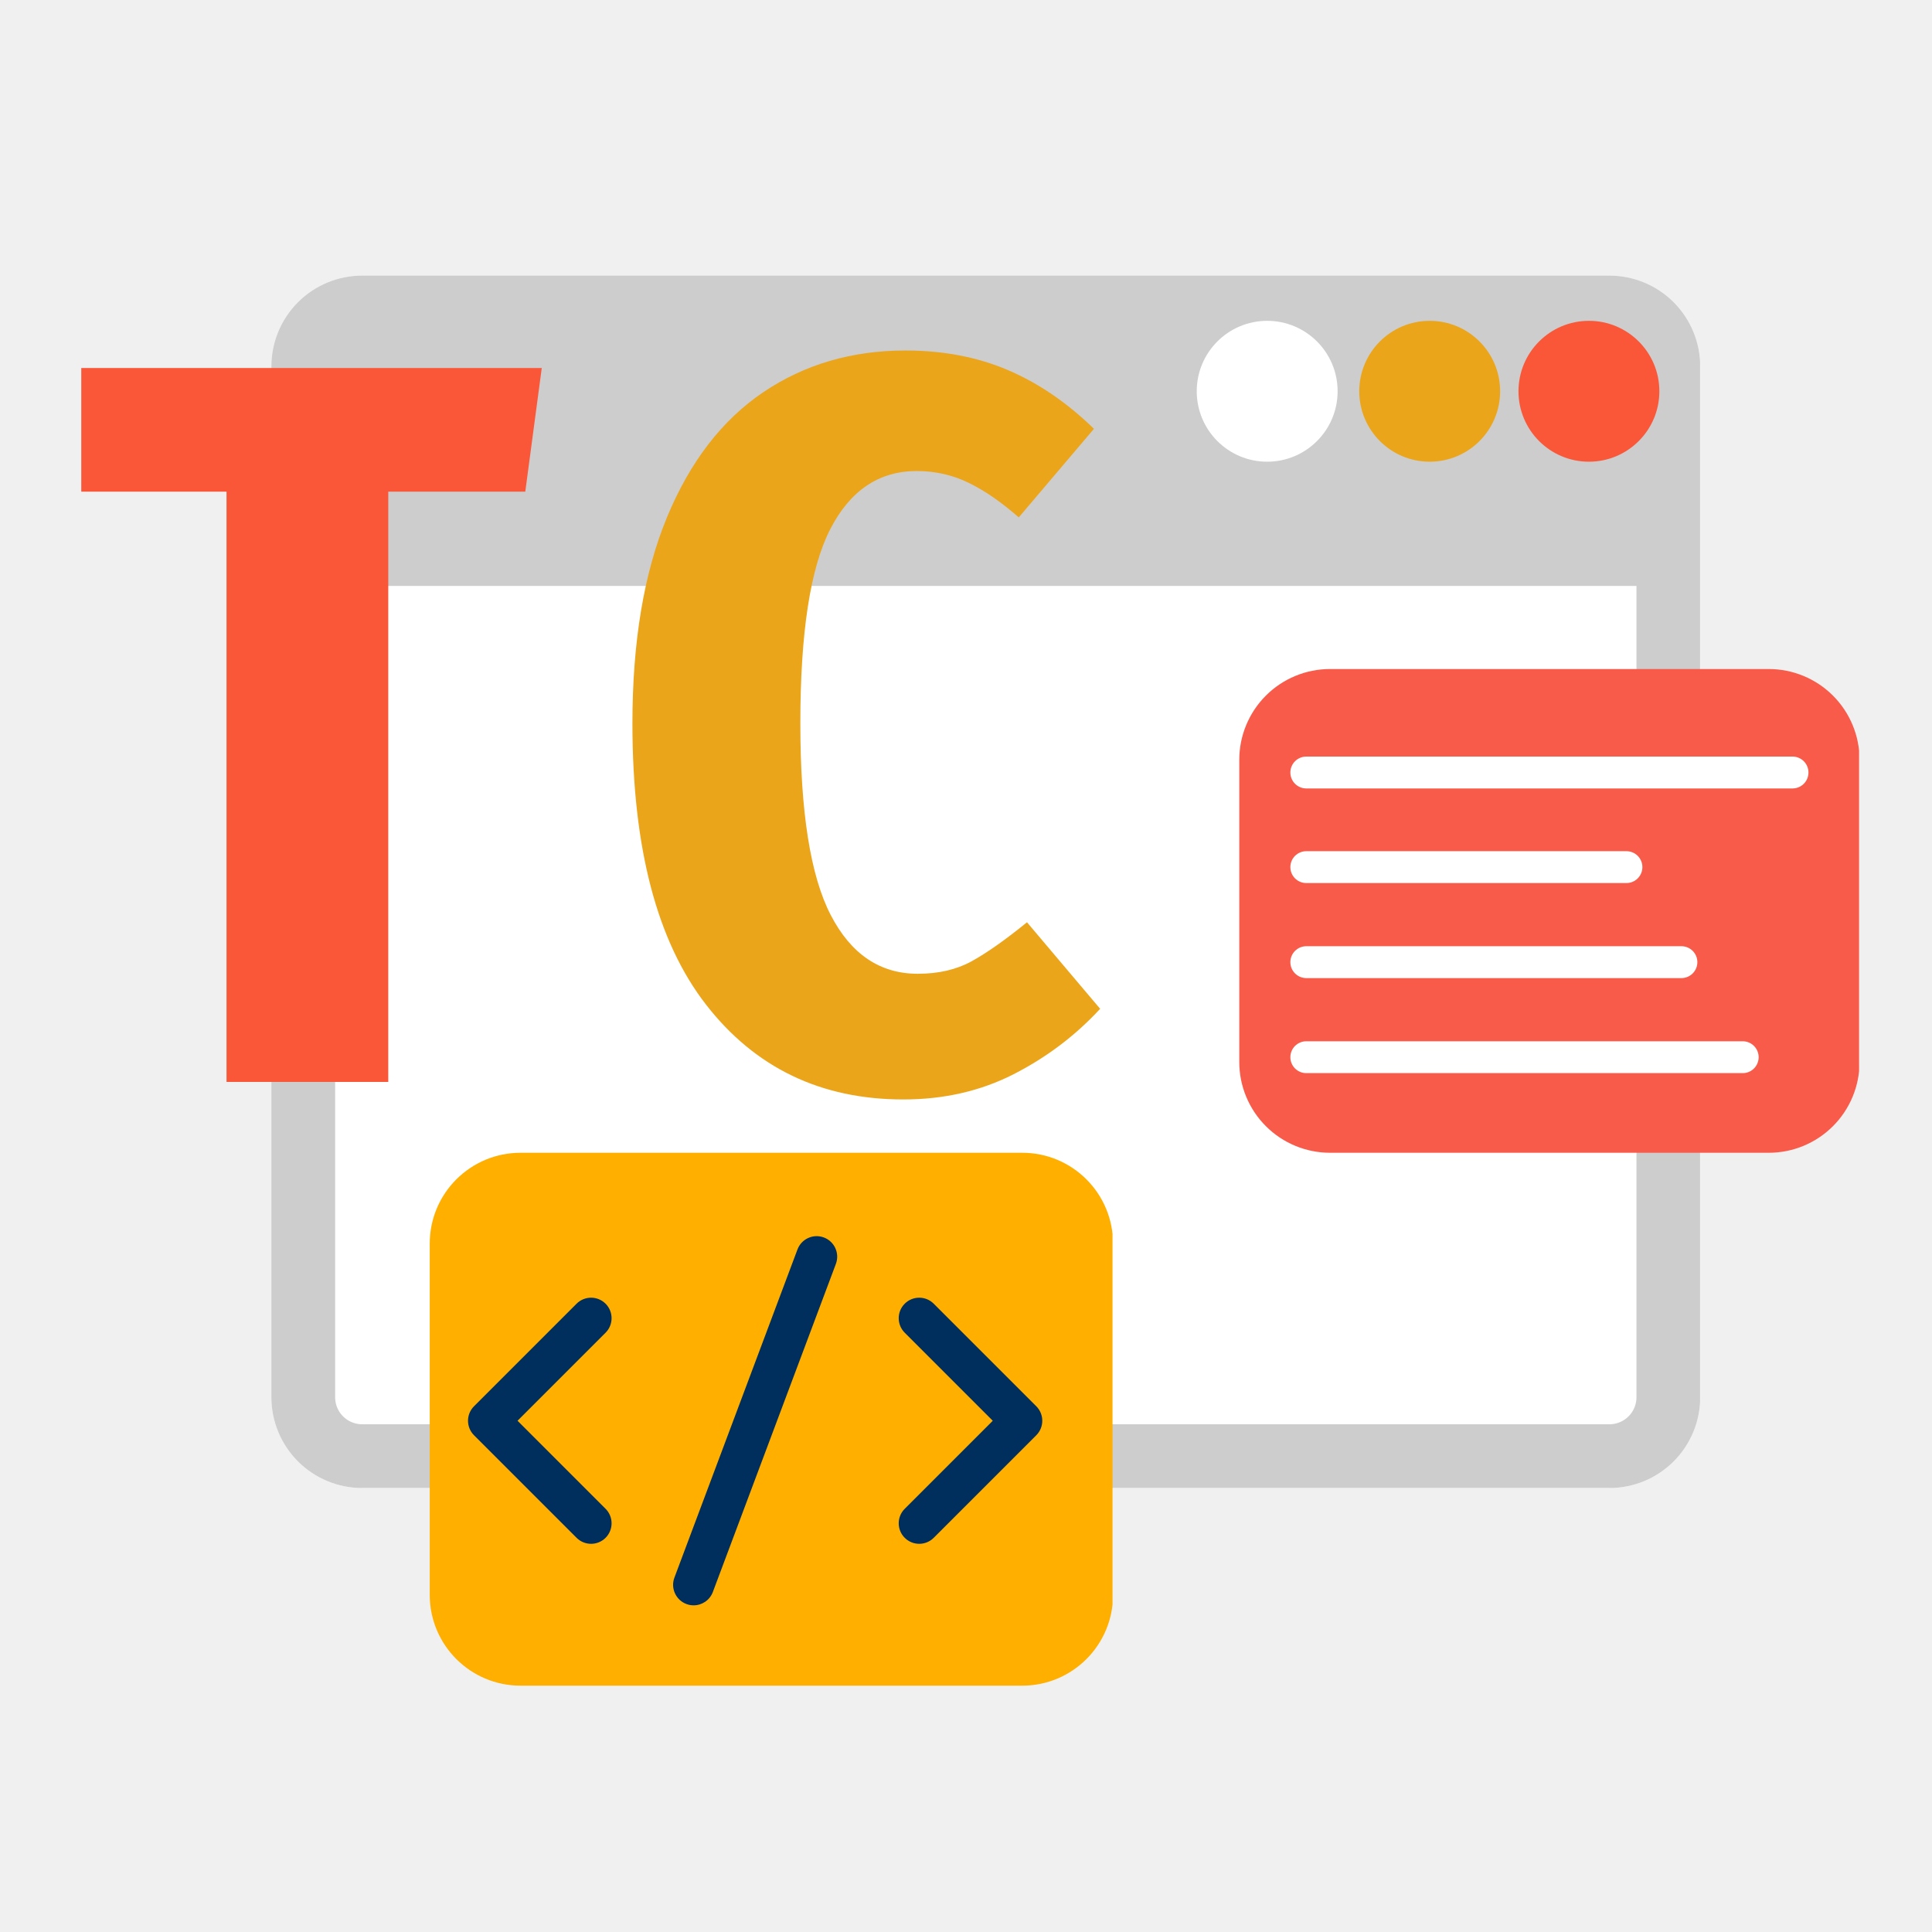
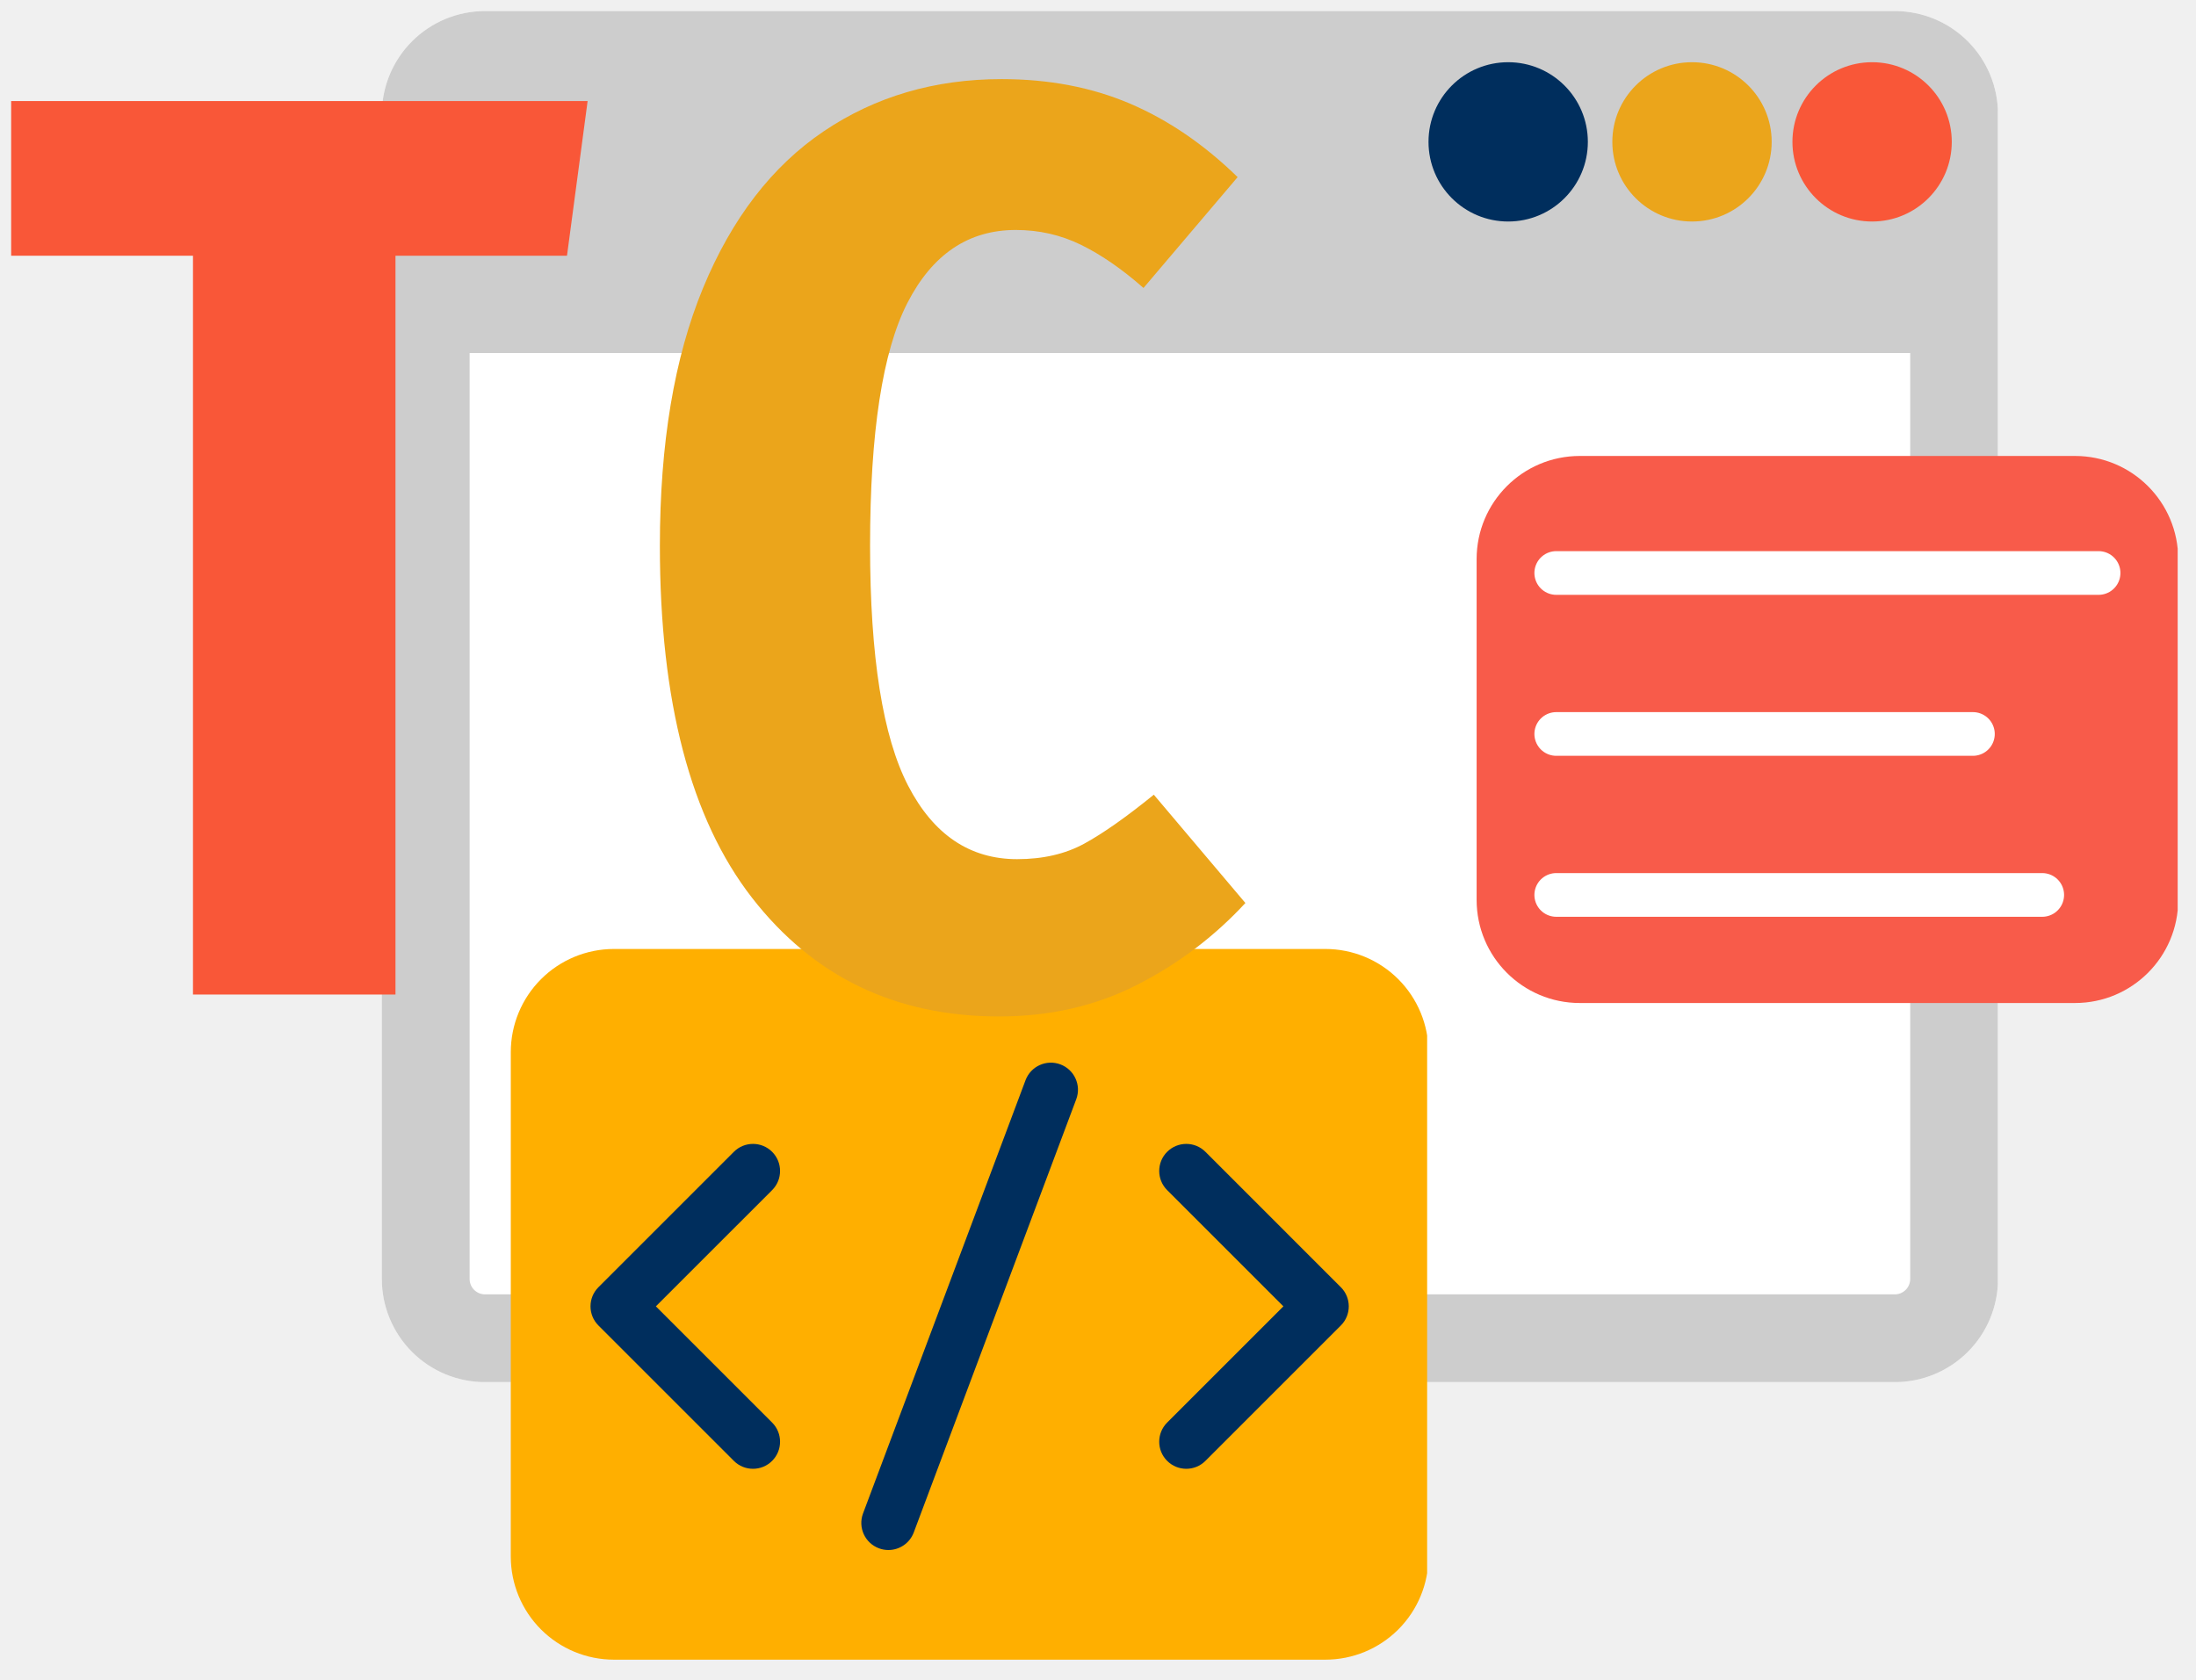
- <svg xmlns="http://www.w3.org/2000/svg" width="2000" zoomAndPan="magnify" viewBox="0 0 1500 1500" height="2000" preserveAspectRatio="xMidYMid meet" version="1.0">
+ <svg xmlns="http://www.w3.org/2000/svg" width="2000" zoomAndPan="magnify" viewBox="0 0 1500 1147.5" height="1530" preserveAspectRatio="xMidYMid meet" version="1.0">
  <defs>
    <g />
-     <clipPath id="25003efd4c">
-       <path d="M 210.695 213.98 L 1321 213.98 L 1321 1155.312 L 210.695 1155.312 Z M 210.695 213.98 " clip-rule="nonzero" />
-     </clipPath>
-     <clipPath id="1cb3b2ad4e">
-       <path d="M 281.195 213.98 L 1249.562 213.98 C 1268.262 213.98 1286.191 221.406 1299.414 234.629 C 1312.637 247.852 1320.062 265.781 1320.062 284.48 L 1320.062 1084.812 C 1320.062 1103.508 1312.637 1121.441 1299.414 1134.66 C 1286.191 1147.883 1268.262 1155.312 1249.562 1155.312 L 281.195 1155.312 C 262.5 1155.312 244.566 1147.883 231.344 1134.66 C 218.125 1121.441 210.695 1103.508 210.695 1084.812 L 210.695 284.48 C 210.695 265.781 218.125 247.852 231.344 234.629 C 244.566 221.406 262.5 213.98 281.195 213.98 Z M 281.195 213.98 " clip-rule="nonzero" />
-     </clipPath>
-     <clipPath id="73d06b67a6">
-       <path d="M 0.695 0.98 L 1110.238 0.98 L 1110.238 942.312 L 0.695 942.312 Z M 0.695 0.98 " clip-rule="nonzero" />
-     </clipPath>
-     <clipPath id="dddce76036">
-       <path d="M 71.195 0.98 L 1039.562 0.98 C 1058.262 0.98 1076.191 8.406 1089.414 21.629 C 1102.637 34.852 1110.062 52.781 1110.062 71.48 L 1110.062 871.812 C 1110.062 890.508 1102.637 908.441 1089.414 921.66 C 1076.191 934.883 1058.262 942.312 1039.562 942.312 L 71.195 942.312 C 52.5 942.312 34.566 934.883 21.344 921.66 C 8.125 908.441 0.695 890.508 0.695 871.812 L 0.695 71.48 C 0.695 52.781 8.125 34.852 21.344 21.629 C 34.566 8.406 52.5 0.98 71.195 0.98 Z M 71.195 0.98 " clip-rule="nonzero" />
-     </clipPath>
-     <clipPath id="2a2daeec52">
-       <rect x="0" width="1111" y="0" height="943" />
-     </clipPath>
-     <clipPath id="e218003b3f">
-       <path d="M 210.695 213.98 L 1319.945 213.98 L 1319.945 1155.23 L 210.695 1155.23 Z M 210.695 213.98 " clip-rule="nonzero" />
-     </clipPath>
-     <clipPath id="64563d3976">
-       <path d="M 281.195 213.98 L 1249.551 213.98 C 1268.25 213.98 1286.18 221.406 1299.402 234.629 C 1312.625 247.852 1320.051 265.781 1320.051 284.48 L 1320.051 1084.801 C 1320.051 1103.5 1312.625 1121.43 1299.402 1134.652 C 1286.18 1147.871 1268.25 1155.301 1249.551 1155.301 L 281.195 1155.301 C 262.5 1155.301 244.566 1147.871 231.344 1134.652 C 218.125 1121.43 210.695 1103.5 210.695 1084.801 L 210.695 284.48 C 210.695 265.781 218.125 247.852 231.344 234.629 C 244.566 221.406 262.5 213.98 281.195 213.98 Z M 281.195 213.98 " clip-rule="nonzero" />
-     </clipPath>
-     <clipPath id="e0ad351afd">
-       <path d="M 233.449 261.109 L 1294.633 261.109 L 1294.633 454.926 L 233.449 454.926 Z M 233.449 261.109 " clip-rule="nonzero" />
-     </clipPath>
-     <clipPath id="c4a97d30bd">
-       <path d="M 0.449 0.109 L 1061.633 0.109 L 1061.633 193.926 L 0.449 193.926 Z M 0.449 0.109 " clip-rule="nonzero" />
-     </clipPath>
-     <clipPath id="85b64974fb">
-       <rect x="0" width="1062" y="0" height="194" />
-     </clipPath>
-     <clipPath id="bb6fefc7e0">
-       <path d="M 1178.949 249.09 L 1288.324 249.09 L 1288.324 358.465 L 1178.949 358.465 Z M 1178.949 249.09 " clip-rule="nonzero" />
-     </clipPath>
-     <clipPath id="467640cf55">
-       <path d="M 1233.637 249.09 C 1203.434 249.09 1178.949 273.574 1178.949 303.777 C 1178.949 333.98 1203.434 358.465 1233.637 358.465 C 1263.84 358.465 1288.324 333.98 1288.324 303.777 C 1288.324 273.574 1263.84 249.09 1233.637 249.09 Z M 1233.637 249.09 " clip-rule="nonzero" />
-     </clipPath>
-     <clipPath id="671172f3ed">
-       <path d="M 0.949 0.09 L 110.324 0.09 L 110.324 109.465 L 0.949 109.465 Z M 0.949 0.09 " clip-rule="nonzero" />
-     </clipPath>
-     <clipPath id="a9ab6afff7">
-       <path d="M 55.637 0.09 C 25.434 0.09 0.949 24.574 0.949 54.777 C 0.949 84.98 25.434 109.465 55.637 109.465 C 85.84 109.465 110.324 84.98 110.324 54.777 C 110.324 24.574 85.84 0.09 55.637 0.09 Z M 55.637 0.09 " clip-rule="nonzero" />
-     </clipPath>
-     <clipPath id="32e2c8b174">
-       <rect x="0" width="111" y="0" height="110" />
-     </clipPath>
-     <clipPath id="0fb9ee1e5c">
-       <path d="M 1055.328 249.09 L 1164.699 249.09 L 1164.699 358.465 L 1055.328 358.465 Z M 1055.328 249.09 " clip-rule="nonzero" />
-     </clipPath>
-     <clipPath id="f2368524a4">
-       <path d="M 1110.016 249.09 C 1079.812 249.09 1055.328 273.574 1055.328 303.777 C 1055.328 333.98 1079.812 358.465 1110.016 358.465 C 1140.215 358.465 1164.699 333.98 1164.699 303.777 C 1164.699 273.574 1140.215 249.09 1110.016 249.09 Z M 1110.016 249.09 " clip-rule="nonzero" />
-     </clipPath>
-     <clipPath id="09f19ae2ab">
-       <path d="M 0.328 0.09 L 109.699 0.09 L 109.699 109.465 L 0.328 109.465 Z M 0.328 0.09 " clip-rule="nonzero" />
-     </clipPath>
-     <clipPath id="d433f2b38f">
-       <path d="M 55.016 0.09 C 24.812 0.09 0.328 24.574 0.328 54.777 C 0.328 84.98 24.812 109.465 55.016 109.465 C 85.215 109.465 109.699 84.98 109.699 54.777 C 109.699 24.574 85.215 0.09 55.016 0.09 Z M 55.016 0.09 " clip-rule="nonzero" />
-     </clipPath>
-     <clipPath id="9bf86f11de">
+     <clipPath id="09f218d14f">
+       <path d="M 14 0 L 1499.672 0 L 1499.672 1147 L 14 1147 Z M 14 0 " clip-rule="nonzero" />
+     </clipPath>
+     <clipPath id="d4d4c558a2">
+       <path d="M 246.809 7.562 L 1351 7.562 L 1351 944.305 L 246.809 944.305 Z M 246.809 7.562 " clip-rule="nonzero" />
+     </clipPath>
+     <clipPath id="3e15a7a861">
+       <path d="M 317.281 7.562 L 1280.297 7.562 C 1298.984 7.562 1316.91 14.988 1330.125 28.203 C 1343.34 41.418 1350.766 59.344 1350.766 78.035 L 1350.766 873.832 C 1350.766 892.523 1343.34 910.449 1330.125 923.664 C 1316.91 936.879 1298.984 944.305 1280.297 944.305 L 317.281 944.305 C 298.59 944.305 280.664 936.879 267.449 923.664 C 254.234 910.449 246.809 892.523 246.809 873.832 L 246.809 78.035 C 246.809 59.344 254.234 41.418 267.449 28.203 C 280.664 14.988 298.59 7.562 317.281 7.562 Z M 317.281 7.562 " clip-rule="nonzero" />
+     </clipPath>
+     <clipPath id="e63f2e69c8">
+       <path d="M 0.809 0.562 L 1104.852 0.562 L 1104.852 937.305 L 0.809 937.305 Z M 0.809 0.562 " clip-rule="nonzero" />
+     </clipPath>
+     <clipPath id="6462eb8f9d">
+       <path d="M 71.281 0.562 L 1034.297 0.562 C 1052.984 0.562 1070.91 7.988 1084.125 21.203 C 1097.34 34.418 1104.766 52.344 1104.766 71.035 L 1104.766 866.832 C 1104.766 885.523 1097.34 903.449 1084.125 916.664 C 1070.91 929.879 1052.984 937.305 1034.297 937.305 L 71.281 937.305 C 52.59 937.305 34.664 929.879 21.449 916.664 C 8.234 903.449 0.809 885.523 0.809 866.832 L 0.809 71.035 C 0.809 52.344 8.234 34.418 21.449 21.203 C 34.664 7.988 52.59 0.562 71.281 0.562 Z M 71.281 0.562 " clip-rule="nonzero" />
+     </clipPath>
+     <clipPath id="43c6ec7b82">
+       <rect x="0" width="1105" y="0" height="938" />
+     </clipPath>
+     <clipPath id="234ecdae80">
+       <path d="M 246.812 7.562 L 1350.648 7.562 L 1350.648 944.223 L 246.812 944.223 Z M 246.812 7.562 " clip-rule="nonzero" />
+     </clipPath>
+     <clipPath id="4a31886af3">
+       <path d="M 317.277 7.562 L 1280.285 7.562 C 1298.973 7.562 1316.898 14.988 1330.113 28.203 C 1343.328 41.418 1350.754 59.344 1350.754 78.031 L 1350.754 873.824 C 1350.754 892.512 1343.328 910.438 1330.113 923.652 C 1316.898 936.867 1298.973 944.293 1280.285 944.293 L 317.277 944.293 C 298.59 944.293 280.664 936.867 267.449 923.652 C 254.234 910.438 246.812 892.512 246.812 873.824 L 246.812 78.031 C 246.812 59.344 254.234 41.418 267.449 28.203 C 280.664 14.988 298.59 7.562 317.277 7.562 Z M 317.277 7.562 " clip-rule="nonzero" />
+     </clipPath>
+     <clipPath id="9cdd989423">
+       <path d="M 269.453 48.32 L 1325.457 48.32 L 1325.457 241.191 L 269.453 241.191 Z M 269.453 48.32 " clip-rule="nonzero" />
+     </clipPath>
+     <clipPath id="15b0e7ab35">
+       <path d="M 0.453 0.32 L 1056.457 0.32 L 1056.457 193.191 L 0.453 193.191 Z M 0.453 0.32 " clip-rule="nonzero" />
+     </clipPath>
+     <clipPath id="91cb2723da">
+       <rect x="0" width="1057" y="0" height="194" />
+     </clipPath>
+     <clipPath id="4bbb0c37ff">
+       <path d="M 1210.34 42.504 L 1319.18 42.504 L 1319.18 151.344 L 1210.34 151.344 Z M 1210.34 42.504 " clip-rule="nonzero" />
+     </clipPath>
+     <clipPath id="932afbc4a9">
+       <path d="M 1264.762 42.504 C 1234.707 42.504 1210.34 66.867 1210.34 96.922 C 1210.34 126.977 1234.707 151.344 1264.762 151.344 C 1294.816 151.344 1319.18 126.977 1319.18 96.922 C 1319.18 66.867 1294.816 42.504 1264.762 42.504 Z M 1264.762 42.504 " clip-rule="nonzero" />
+     </clipPath>
+     <clipPath id="32034a45ca">
+       <path d="M 0.34 0.504 L 109.18 0.504 L 109.18 109.344 L 0.34 109.344 Z M 0.34 0.504 " clip-rule="nonzero" />
+     </clipPath>
+     <clipPath id="cec682330f">
+       <path d="M 54.762 0.504 C 24.707 0.504 0.34 24.867 0.34 54.922 C 0.34 84.977 24.707 109.344 54.762 109.344 C 84.816 109.344 109.18 84.977 109.18 54.922 C 109.18 24.867 84.816 0.504 54.762 0.504 Z M 54.762 0.504 " clip-rule="nonzero" />
+     </clipPath>
+     <clipPath id="d42a4c819f">
      <rect x="0" width="110" y="0" height="110" />
    </clipPath>
-     <clipPath id="6c6902c7e8">
-       <path d="M 929.148 249.09 L 1038.52 249.09 L 1038.52 358.465 L 929.148 358.465 Z M 929.148 249.09 " clip-rule="nonzero" />
-     </clipPath>
-     <clipPath id="c9725e32c0">
-       <path d="M 983.832 249.09 C 953.629 249.09 929.148 273.574 929.148 303.777 C 929.148 333.98 953.629 358.465 983.832 358.465 C 1014.035 358.465 1038.52 333.98 1038.52 303.777 C 1038.52 273.574 1014.035 249.09 983.832 249.09 Z M 983.832 249.09 " clip-rule="nonzero" />
-     </clipPath>
-     <clipPath id="04cd8368cb">
-       <path d="M 0.148 0.09 L 109.52 0.09 L 109.52 109.465 L 0.148 109.465 Z M 0.148 0.09 " clip-rule="nonzero" />
-     </clipPath>
-     <clipPath id="bfa8968f2a">
-       <path d="M 54.832 0.09 C 24.629 0.09 0.148 24.574 0.148 54.777 C 0.148 84.98 24.629 109.465 54.832 109.465 C 85.035 109.465 109.52 84.98 109.52 54.777 C 109.52 24.574 85.035 0.09 54.832 0.09 Z M 54.832 0.09 " clip-rule="nonzero" />
-     </clipPath>
-     <clipPath id="981094bf0b">
+     <clipPath id="4cf0090665">
+       <path d="M 1087.32 42.504 L 1196.16 42.504 L 1196.16 151.344 L 1087.32 151.344 Z M 1087.32 42.504 " clip-rule="nonzero" />
+     </clipPath>
+     <clipPath id="607843a6d5">
+       <path d="M 1141.742 42.504 C 1111.688 42.504 1087.32 66.867 1087.32 96.922 C 1087.32 126.977 1111.688 151.344 1141.742 151.344 C 1171.797 151.344 1196.16 126.977 1196.16 96.922 C 1196.16 66.867 1171.797 42.504 1141.742 42.504 Z M 1141.742 42.504 " clip-rule="nonzero" />
+     </clipPath>
+     <clipPath id="f7431969db">
+       <path d="M 0.32 0.504 L 109.16 0.504 L 109.16 109.344 L 0.32 109.344 Z M 0.32 0.504 " clip-rule="nonzero" />
+     </clipPath>
+     <clipPath id="a84b3c927f">
+       <path d="M 54.742 0.504 C 24.688 0.504 0.32 24.867 0.32 54.922 C 0.32 84.977 24.688 109.344 54.742 109.344 C 84.797 109.344 109.16 84.977 109.16 54.922 C 109.16 24.867 84.797 0.504 54.742 0.504 Z M 54.742 0.504 " clip-rule="nonzero" />
+     </clipPath>
+     <clipPath id="afa2edee20">
      <rect x="0" width="110" y="0" height="110" />
    </clipPath>
-     <clipPath id="d4a0903665">
-       <path d="M 333.648 895.008 L 865 895.008 L 865 1308.75 L 333.648 1308.75 Z M 333.648 895.008 " clip-rule="nonzero" />
-     </clipPath>
-     <clipPath id="1da3592ac9">
-       <path d="M 404.148 895.008 L 793.66 895.008 C 832.594 895.008 864.16 926.57 864.16 965.508 L 864.16 1238.25 C 864.16 1277.188 832.594 1308.75 793.66 1308.75 L 404.148 1308.75 C 365.211 1308.75 333.648 1277.188 333.648 1238.25 L 333.648 965.508 C 333.648 926.57 365.211 895.008 404.148 895.008 Z M 404.148 895.008 " clip-rule="nonzero" />
-     </clipPath>
-     <clipPath id="b0a2fbd0f8">
-       <path d="M 0.648 0.008 L 531 0.008 L 531 413.75 L 0.648 413.75 Z M 0.648 0.008 " clip-rule="nonzero" />
-     </clipPath>
-     <clipPath id="6f832c2acf">
-       <path d="M 71.148 0.008 L 460.66 0.008 C 499.594 0.008 531.16 31.57 531.16 70.508 L 531.16 343.25 C 531.16 382.188 499.594 413.75 460.66 413.75 L 71.148 413.75 C 32.211 413.75 0.648 382.188 0.648 343.25 L 0.648 70.508 C 0.648 31.57 32.211 0.008 71.148 0.008 Z M 71.148 0.008 " clip-rule="nonzero" />
-     </clipPath>
-     <clipPath id="d560161ac3">
-       <rect x="0" width="532" y="0" height="414" />
-     </clipPath>
-     <clipPath id="da999f1709">
-       <path d="M 363 959 L 810 959 L 810 1246.562 L 363 1246.562 Z M 363 959 " clip-rule="nonzero" />
-     </clipPath>
-     <clipPath id="be759b710b">
-       <path d="M 962.172 519.426 L 1444 519.426 L 1444 895.008 L 962.172 895.008 Z M 962.172 519.426 " clip-rule="nonzero" />
-     </clipPath>
-     <clipPath id="982d9a3a5e">
-       <path d="M 1032.672 519.426 L 1373.25 519.426 C 1391.949 519.426 1409.879 526.855 1423.102 540.074 C 1436.324 553.297 1443.75 571.23 1443.75 589.926 L 1443.75 824.508 C 1443.75 843.207 1436.324 861.137 1423.102 874.359 C 1409.879 887.582 1391.949 895.008 1373.25 895.008 L 1032.672 895.008 C 1013.973 895.008 996.043 887.582 982.82 874.359 C 969.598 861.137 962.172 843.207 962.172 824.508 L 962.172 589.926 C 962.172 571.23 969.598 553.297 982.82 540.074 C 996.043 526.855 1013.973 519.426 1032.672 519.426 Z M 1032.672 519.426 " clip-rule="nonzero" />
-     </clipPath>
-     <clipPath id="07c691e522">
-       <path d="M 0.172 0.426 L 481.84 0.426 L 481.84 376.008 L 0.172 376.008 Z M 0.172 0.426 " clip-rule="nonzero" />
-     </clipPath>
-     <clipPath id="bc2083aecf">
-       <path d="M 70.672 0.426 L 411.25 0.426 C 429.949 0.426 447.879 7.855 461.102 21.074 C 474.324 34.297 481.75 52.23 481.75 70.926 L 481.75 305.508 C 481.75 324.207 474.324 342.137 461.102 355.359 C 447.879 368.582 429.949 376.008 411.25 376.008 L 70.672 376.008 C 51.973 376.008 34.043 368.582 20.82 355.359 C 7.598 342.137 0.172 324.207 0.172 305.508 L 0.172 70.926 C 0.172 52.23 7.598 34.297 20.82 21.074 C 34.043 7.855 51.973 0.426 70.672 0.426 Z M 70.672 0.426 " clip-rule="nonzero" />
-     </clipPath>
-     <clipPath id="05283f7eec">
-       <rect x="0" width="482" y="0" height="377" />
+     <clipPath id="5f3aa41dc0">
+       <path d="M 961.758 42.504 L 1070.598 42.504 L 1070.598 151.344 L 961.758 151.344 Z M 961.758 42.504 " clip-rule="nonzero" />
+     </clipPath>
+     <clipPath id="ecd5593a49">
+       <path d="M 1016.176 42.504 C 986.121 42.504 961.758 66.867 961.758 96.922 C 961.758 126.977 986.121 151.344 1016.176 151.344 C 1046.23 151.344 1070.598 126.977 1070.598 96.922 C 1070.598 66.867 1046.23 42.504 1016.176 42.504 Z M 1016.176 42.504 " clip-rule="nonzero" />
+     </clipPath>
+     <clipPath id="d03c444d83">
+       <path d="M 0.758 0.504 L 109.598 0.504 L 109.598 109.344 L 0.758 109.344 Z M 0.758 0.504 " clip-rule="nonzero" />
+     </clipPath>
+     <clipPath id="710c9e6630">
+       <path d="M 55.176 0.504 C 25.121 0.504 0.758 24.867 0.758 54.922 C 0.758 84.977 25.121 109.344 55.176 109.344 C 85.23 109.344 109.598 84.977 109.598 54.922 C 109.598 24.867 85.23 0.504 55.176 0.504 Z M 55.176 0.504 " clip-rule="nonzero" />
+     </clipPath>
+     <clipPath id="c944398880">
+       <rect x="0" width="110" y="0" height="110" />
+     </clipPath>
+     <clipPath id="3bf76bef37">
+       <path d="M 334.902 648.352 L 962 648.352 L 962 1133.914 L 334.902 1133.914 Z M 334.902 648.352 " clip-rule="nonzero" />
+     </clipPath>
+     <clipPath id="14dcaae9d1">
+       <path d="M 405.371 648.352 L 891.285 648.352 C 909.977 648.352 927.902 655.773 941.117 668.992 C 954.332 682.207 961.758 700.129 961.758 718.82 L 961.758 1063.445 C 961.758 1082.133 954.332 1100.059 941.117 1113.273 C 927.902 1126.488 909.977 1133.914 891.285 1133.914 L 405.371 1133.914 C 386.68 1133.914 368.758 1126.488 355.543 1113.273 C 342.324 1100.059 334.902 1082.133 334.902 1063.445 L 334.902 718.82 C 334.902 700.129 342.324 682.207 355.543 668.992 C 368.758 655.773 386.68 648.352 405.371 648.352 Z M 405.371 648.352 " clip-rule="nonzero" />
+     </clipPath>
+     <clipPath id="e5c55a79c9">
+       <path d="M 0.902 0.352 L 627 0.352 L 627 485.914 L 0.902 485.914 Z M 0.902 0.352 " clip-rule="nonzero" />
+     </clipPath>
+     <clipPath id="041a267a72">
+       <path d="M 71.371 0.352 L 557.285 0.352 C 575.977 0.352 593.902 7.773 607.117 20.992 C 620.332 34.207 627.758 52.129 627.758 70.82 L 627.758 415.445 C 627.758 434.133 620.332 452.059 607.117 465.273 C 593.902 478.488 575.977 485.914 557.285 485.914 L 71.371 485.914 C 52.68 485.914 34.758 478.488 21.543 465.273 C 8.324 452.059 0.902 434.133 0.902 415.445 L 0.902 70.82 C 0.902 52.129 8.324 34.207 21.543 20.992 C 34.758 7.773 52.68 0.352 71.371 0.352 Z M 71.371 0.352 " clip-rule="nonzero" />
+     </clipPath>
+     <clipPath id="bced84ab56">
+       <rect x="0" width="628" y="0" height="486" />
+     </clipPath>
+     <clipPath id="5099b26a7c">
+       <path d="M 994.621 311.52 L 1474 311.52 L 1474 685.27 L 994.621 685.27 Z M 994.621 311.52 " clip-rule="nonzero" />
+     </clipPath>
+     <clipPath id="c591fcd169">
+       <path d="M 1065.09 311.52 L 1403.379 311.52 C 1442.301 311.52 1473.848 343.07 1473.848 381.992 L 1473.848 614.801 C 1473.848 653.719 1442.301 685.27 1403.379 685.27 L 1065.09 685.27 C 1026.168 685.27 994.621 653.719 994.621 614.801 L 994.621 381.992 C 994.621 343.07 1026.168 311.52 1065.09 311.52 Z M 1065.09 311.52 " clip-rule="nonzero" />
+     </clipPath>
+     <clipPath id="4770ed981d">
+       <path d="M 0.621 0.52 L 479.918 0.52 L 479.918 374.27 L 0.621 374.27 Z M 0.621 0.52 " clip-rule="nonzero" />
+     </clipPath>
+     <clipPath id="88948ab835">
+       <path d="M 71.09 0.52 L 409.379 0.52 C 448.301 0.52 479.848 32.07 479.848 70.992 L 479.848 303.801 C 479.848 342.719 448.301 374.27 409.379 374.27 L 71.09 374.27 C 32.168 374.27 0.621 342.719 0.621 303.801 L 0.621 70.992 C 0.621 32.07 32.168 0.52 71.09 0.52 Z M 71.09 0.52 " clip-rule="nonzero" />
+     </clipPath>
+     <clipPath id="770c93be40">
+       <rect x="0" width="480" y="0" height="375" />
+     </clipPath>
+     <clipPath id="ee5184459c">
+       <rect x="0" width="1486" y="0" height="1147" />
+     </clipPath>
+     <clipPath id="051f580fc8">
+       <rect x="0" width="878" y="0" height="914" />
    </clipPath>
  </defs>
-   <g clip-path="url(#25003efd4c)">
-     <g clip-path="url(#1cb3b2ad4e)">
-       <g transform="matrix(1, 0, 0, 1, 210, 213)">
-         <g clip-path="url(#2a2daeec52)">
-           <g clip-path="url(#73d06b67a6)">
-             <g clip-path="url(#dddce76036)">
-               <path fill="#ffffff" d="M 0.695 0.98 L 1111.172 0.98 L 1111.172 942.312 L 0.695 942.312 Z M 0.695 0.98 " fill-opacity="1" fill-rule="nonzero" />
-             </g>
-           </g>
-         </g>
+   <g clip-path="url(#09f218d14f)">
+     <g transform="matrix(1, 0, 0, 1, 14, 0)">
+       <g clip-path="url(#ee5184459c)">
+         <g clip-path="url(#d4d4c558a2)">
+           <g clip-path="url(#3e15a7a861)">
+             <g transform="matrix(1, 0, 0, 1, 246, 7)">
+               <g clip-path="url(#43c6ec7b82)">
+                 <g clip-path="url(#e63f2e69c8)">
+                   <g clip-path="url(#6462eb8f9d)">
+                     <path fill="#ffffff" d="M 0.809 0.562 L 1105.871 0.562 L 1105.871 937.305 L 0.809 937.305 Z M 0.809 0.562 " fill-opacity="1" fill-rule="nonzero" />
+                   </g>
+                 </g>
+               </g>
+             </g>
+           </g>
+         </g>
+         <g clip-path="url(#234ecdae80)">
+           <g clip-path="url(#4a31886af3)">
+             <path stroke-linecap="butt" transform="matrix(0.746341, 0, 0, 0.746341, 246.8101, 7.564038)" fill="none" stroke-linejoin="miter" d="M 94.417 -0.002 L 1384.722 -0.002 C 1409.76 -0.002 1433.779 9.948 1451.485 27.654 C 1469.191 45.36 1479.14 69.378 1479.14 94.417 L 1479.14 1160.675 C 1479.14 1185.714 1469.191 1209.732 1451.485 1227.439 C 1433.779 1245.145 1409.76 1255.094 1384.722 1255.094 L 94.417 1255.094 C 69.378 1255.094 45.36 1245.145 27.654 1227.439 C 9.948 1209.732 0.003 1185.714 0.003 1160.675 L 0.003 94.417 C 0.003 69.378 9.948 45.36 27.654 27.654 C 45.36 9.948 69.378 -0.002 94.417 -0.002 Z M 94.417 -0.002 " stroke="#cdcdcd" stroke-width="160.714" stroke-opacity="1" stroke-miterlimit="4" />
+           </g>
+         </g>
+         <g clip-path="url(#9cdd989423)">
+           <g transform="matrix(1, 0, 0, 1, 269, 48)">
+             <g clip-path="url(#91cb2723da)">
+               <g clip-path="url(#15b0e7ab35)">
+                 <path fill="#cdcdcd" d="M 0.453 0.32 L 1056.73 0.32 L 1056.73 193.191 L 0.453 193.191 Z M 0.453 0.32 " fill-opacity="1" fill-rule="nonzero" />
+               </g>
+             </g>
+           </g>
+         </g>
+         <g clip-path="url(#4bbb0c37ff)">
+           <g clip-path="url(#932afbc4a9)">
+             <g transform="matrix(1, 0, 0, 1, 1210, 42)">
+               <g clip-path="url(#d42a4c819f)">
+                 <g clip-path="url(#32034a45ca)">
+                   <g clip-path="url(#cec682330f)">
+                     <path fill="#f95738" d="M 0.34 0.504 L 109.18 0.504 L 109.18 109.344 L 0.34 109.344 Z M 0.34 0.504 " fill-opacity="1" fill-rule="nonzero" />
+                   </g>
+                 </g>
+               </g>
+             </g>
+           </g>
+         </g>
+         <g clip-path="url(#4cf0090665)">
+           <g clip-path="url(#607843a6d5)">
+             <g transform="matrix(1, 0, 0, 1, 1087, 42)">
+               <g clip-path="url(#afa2edee20)">
+                 <g clip-path="url(#f7431969db)">
+                   <g clip-path="url(#a84b3c927f)">
+                     <path fill="#eba51b" d="M 0.32 0.504 L 109.16 0.504 L 109.16 109.344 L 0.32 109.344 Z M 0.32 0.504 " fill-opacity="1" fill-rule="nonzero" />
+                   </g>
+                 </g>
+               </g>
+             </g>
+           </g>
+         </g>
+         <g clip-path="url(#5f3aa41dc0)">
+           <g clip-path="url(#ecd5593a49)">
+             <g transform="matrix(1, 0, 0, 1, 961, 42)">
+               <g clip-path="url(#c944398880)">
+                 <g clip-path="url(#d03c444d83)">
+                   <g clip-path="url(#710c9e6630)">
+                     <path fill="#002e5d" d="M 0.758 0.504 L 109.598 0.504 L 109.598 109.344 L 0.758 109.344 Z M 0.758 0.504 " fill-opacity="1" fill-rule="nonzero" />
+                   </g>
+                 </g>
+               </g>
+             </g>
+           </g>
+         </g>
+         <g clip-path="url(#3bf76bef37)">
+           <g clip-path="url(#14dcaae9d1)">
+             <g transform="matrix(1, 0, 0, 1, 334, 648)">
+               <g clip-path="url(#bced84ab56)">
+                 <g clip-path="url(#e5c55a79c9)">
+                   <g clip-path="url(#041a267a72)">
+                     <path fill="#ffaf00" d="M 0.902 0.352 L 626.824 0.352 L 626.824 485.914 L 0.902 485.914 Z M 0.902 0.352 " fill-opacity="1" fill-rule="nonzero" />
+                   </g>
+                 </g>
+               </g>
+             </g>
+           </g>
+         </g>
+         <path fill="#002e5d" d="M 500.34 1003.504 C 495.602 1003.504 490.875 1001.699 487.262 998.082 L 394.77 905.594 C 387.547 898.371 387.547 886.66 394.77 879.438 L 487.262 786.945 C 494.484 779.723 506.191 779.723 513.418 786.945 C 520.641 794.168 520.641 805.879 513.418 813.102 L 434.004 892.516 L 513.418 971.926 C 520.641 979.152 520.641 990.859 513.418 998.082 C 509.801 1001.699 505.074 1003.504 500.34 1003.504 Z M 592.828 1058.996 C 590.676 1058.996 588.473 1058.617 586.336 1057.812 C 576.773 1054.227 571.918 1043.562 575.504 1033.996 L 686.492 738.027 C 690.094 728.457 700.746 723.617 710.309 727.207 C 719.875 730.797 724.73 741.461 721.141 751.023 L 610.152 1046.992 C 607.359 1054.418 600.32 1058.996 592.828 1058.996 Z M 796.309 1003.504 C 791.574 1003.504 786.848 1001.699 783.23 998.082 C 776.008 990.859 776.008 979.152 783.23 971.926 L 862.641 892.516 L 783.23 813.102 C 776.008 805.879 776.008 794.168 783.23 786.945 C 790.453 779.723 802.164 779.723 809.387 786.945 L 901.875 879.438 C 909.102 886.66 909.102 898.371 901.875 905.594 L 809.387 998.082 C 805.77 1001.699 801.043 1003.504 796.309 1003.504 Z M 796.309 1003.504 " fill-opacity="1" fill-rule="nonzero" />
+         <g clip-path="url(#5099b26a7c)">
+           <g clip-path="url(#c591fcd169)">
+             <g transform="matrix(1, 0, 0, 1, 994, 311)">
+               <g clip-path="url(#770c93be40)">
+                 <g clip-path="url(#4770ed981d)">
+                   <g clip-path="url(#88948ab835)">
+                     <path fill="#f85b4a" d="M 0.621 0.52 L 479.484 0.52 L 479.484 374.27 L 0.621 374.27 Z M 0.621 0.52 " fill-opacity="1" fill-rule="nonzero" />
+                   </g>
+                 </g>
+               </g>
+             </g>
+           </g>
+         </g>
+         <path stroke-linecap="round" transform="matrix(0.746341, 0, 0, 0.746341, 1034.088, 376.5459)" fill="none" stroke-linejoin="miter" d="M 20.001 20 L 516.339 20 " stroke="#ffffff" stroke-width="40" stroke-opacity="1" stroke-miterlimit="4" />
+         <path stroke-linecap="round" transform="matrix(0.746341, 0, 0, 0.746341, 1034.088, 486.5248)" fill="none" stroke-linejoin="miter" d="M 20.001 20.002 L 401.325 20.002 " stroke="#ffffff" stroke-width="40" stroke-opacity="1" stroke-miterlimit="4" />
+         <path stroke-linecap="round" transform="matrix(0.746341, 0, 0, 0.746341, 1034.088, 596.5037)" fill="none" stroke-linejoin="miter" d="M 20.001 19.999 L 464.77 19.999 " stroke="#ffffff" stroke-width="40" stroke-opacity="1" stroke-miterlimit="4" />
      </g>
    </g>
  </g>
-   <g clip-path="url(#e218003b3f)">
-     <g clip-path="url(#64563d3976)">
-       <path stroke-linecap="butt" transform="matrix(0.75, 0, 0, 0.75, 210.6961, 213.9798)" fill="none" stroke-linejoin="miter" d="M 93.999 0.001 L 1385.14 0.001 C 1410.072 0.001 1433.978 9.902 1451.608 27.532 C 1469.239 45.162 1479.14 69.069 1479.14 94.001 L 1479.14 1161.095 C 1479.14 1186.027 1469.239 1209.933 1451.608 1227.563 C 1433.978 1245.188 1410.072 1255.095 1385.14 1255.095 L 93.999 1255.095 C 69.072 1255.095 45.16 1245.188 27.53 1227.563 C 9.905 1209.933 -0.001 1186.027 -0.001 1161.095 L -0.001 94.001 C -0.001 69.069 9.905 45.162 27.53 27.532 C 45.16 9.902 69.072 0.001 93.999 0.001 Z M 93.999 0.001 " stroke="#cdcdcd" stroke-width="132" stroke-opacity="1" stroke-miterlimit="4" />
-     </g>
-   </g>
-   <g clip-path="url(#e0ad351afd)">
-     <g transform="matrix(1, 0, 0, 1, 233, 261)">
-       <g clip-path="url(#85b64974fb)">
-         <g clip-path="url(#c4a97d30bd)">
-           <path fill="#cdcdcd" d="M 0.449 0.109 L 1061.906 0.109 L 1061.906 193.926 L 0.449 193.926 Z M 0.449 0.109 " fill-opacity="1" fill-rule="nonzero" />
+   <g transform="matrix(1, 0, 0, 1, 2, 0)">
+     <g clip-path="url(#051f580fc8)">
+       <g fill="#f95738" fill-opacity="1">
+         <g transform="translate(1.210938, 679.4899)">
+           <g>
+             <path d="M 398.172 -610.469 L 384.078 -504.766 L 266.922 -504.766 L 266.922 0 L 128.609 0 L 128.609 -504.766 L 4.406 -504.766 L 4.406 -610.469 Z M 398.172 -610.469 " />
+           </g>
+         </g>
+       </g>
+       <g fill="#eba51b" fill-opacity="1">
+         <g transform="translate(424.062, 679.4899)">
+           <g>
+             <path d="M 258.109 -625.438 C 290.41 -625.438 319.629 -619.859 345.766 -608.703 C 371.898 -597.547 396.414 -580.805 419.312 -558.484 L 355.016 -482.75 C 340.328 -495.664 326.082 -505.5 312.281 -512.25 C 298.477 -519 283.648 -522.375 267.797 -522.375 C 235.492 -522.375 210.828 -505.785 193.797 -472.609 C 176.766 -439.43 168.25 -384.082 168.25 -306.562 C 168.25 -230.801 176.91 -176.18 194.234 -142.703 C 211.566 -109.234 236.383 -92.5 268.688 -92.5 C 286.301 -92.5 301.566 -96.02 314.484 -103.062 C 327.41 -110.113 343.27 -121.273 362.062 -136.547 L 424.609 -62.547 C 403.461 -39.641 378.797 -20.992 350.609 -6.609 C 322.422 7.773 291 14.969 256.344 14.969 C 185.875 14.969 129.645 -12.039 87.656 -66.062 C 45.664 -120.094 24.672 -200.258 24.672 -306.562 C 24.672 -376.445 34.504 -435.172 54.172 -482.734 C 73.848 -530.297 101.301 -565.969 136.531 -589.75 C 171.77 -613.539 212.297 -625.438 258.109 -625.438 Z M 258.109 -625.438 " />
+           </g>
        </g>
      </g>
    </g>
  </g>
-   <g fill="#f95738" fill-opacity="1">
-     <g transform="translate(59.09566, 840.0198)">
-       <g>
-         <path d="M 361.531 -554.297 L 348.734 -458.312 L 242.359 -458.312 L 242.359 0 L 116.781 0 L 116.781 -458.312 L 4 -458.312 L 4 -554.297 Z M 361.531 -554.297 " />
-       </g>
-     </g>
-   </g>
-   <g fill="#eba51b" fill-opacity="1">
-     <g transform="translate(468.6191, 840.0198)">
-       <g>
-         <path d="M 234.359 -567.891 C 263.68 -567.891 290.207 -562.82 313.938 -552.688 C 337.664 -542.562 359.926 -527.363 380.719 -507.094 L 322.344 -438.312 C 309.008 -450.039 296.078 -458.973 283.547 -465.109 C 271.016 -471.242 257.551 -474.312 243.156 -474.312 C 213.82 -474.312 191.422 -459.242 175.953 -429.109 C 160.492 -398.984 152.766 -348.727 152.766 -278.344 C 152.766 -209.562 160.629 -159.973 176.359 -129.578 C 192.098 -99.18 214.629 -83.984 243.953 -83.984 C 259.953 -83.984 273.816 -87.18 285.547 -93.578 C 297.273 -99.984 311.672 -110.113 328.734 -123.969 L 385.531 -56.781 C 366.332 -35.988 343.938 -19.062 318.344 -6 C 292.75 7.059 264.219 13.594 232.75 13.594 C 168.758 13.594 117.703 -10.93 79.578 -59.984 C 41.453 -109.047 22.391 -181.832 22.391 -278.344 C 22.391 -341.801 31.32 -395.125 49.188 -438.312 C 67.051 -481.508 91.977 -513.906 123.969 -535.5 C 155.969 -557.094 192.766 -567.891 234.359 -567.891 Z M 234.359 -567.891 " />
-       </g>
-     </g>
-   </g>
-   <g clip-path="url(#bb6fefc7e0)">
-     <g clip-path="url(#467640cf55)">
-       <g transform="matrix(1, 0, 0, 1, 1178, 249)">
-         <g clip-path="url(#32e2c8b174)">
-           <g clip-path="url(#671172f3ed)">
-             <g clip-path="url(#a9ab6afff7)">
-               <path fill="#f95738" d="M 0.949 0.09 L 110.324 0.09 L 110.324 109.465 L 0.949 109.465 Z M 0.949 0.09 " fill-opacity="1" fill-rule="nonzero" />
-             </g>
-           </g>
-         </g>
-       </g>
-     </g>
-   </g>
-   <g clip-path="url(#0fb9ee1e5c)">
-     <g clip-path="url(#f2368524a4)">
-       <g transform="matrix(1, 0, 0, 1, 1055, 249)">
-         <g clip-path="url(#9bf86f11de)">
-           <g clip-path="url(#09f19ae2ab)">
-             <g clip-path="url(#d433f2b38f)">
-               <path fill="#eba51b" d="M 0.328 0.09 L 109.699 0.09 L 109.699 109.465 L 0.328 109.465 Z M 0.328 0.09 " fill-opacity="1" fill-rule="nonzero" />
-             </g>
-           </g>
-         </g>
-       </g>
-     </g>
-   </g>
-   <g clip-path="url(#6c6902c7e8)">
-     <g clip-path="url(#c9725e32c0)">
-       <g transform="matrix(1, 0, 0, 1, 929, 249)">
-         <g clip-path="url(#981094bf0b)">
-           <g clip-path="url(#04cd8368cb)">
-             <g clip-path="url(#bfa8968f2a)">
-               <path fill="#ffffff" d="M 0.148 0.09 L 109.52 0.09 L 109.52 109.465 L 0.148 109.465 Z M 0.148 0.09 " fill-opacity="1" fill-rule="nonzero" />
-             </g>
-           </g>
-         </g>
-       </g>
-     </g>
-   </g>
-   <g clip-path="url(#d4a0903665)">
-     <g clip-path="url(#1da3592ac9)">
-       <g transform="matrix(1, 0, 0, 1, 333, 895)">
-         <g clip-path="url(#d560161ac3)">
-           <g clip-path="url(#b0a2fbd0f8)">
-             <g clip-path="url(#6f832c2acf)">
-               <path fill="#ffaf00" d="M 0.648 0.008 L 530.754 0.008 L 530.754 413.75 L 0.648 413.75 Z M 0.648 0.008 " fill-opacity="1" fill-rule="nonzero" />
-             </g>
-           </g>
-         </g>
-       </g>
-     </g>
-   </g>
-   <g clip-path="url(#da999f1709)">
-     <path fill="#002e5d" d="M 458.91 1198.609 C 454.836 1198.609 450.766 1197.059 447.652 1193.945 L 368.035 1114.328 C 361.816 1108.109 361.816 1098.031 368.035 1091.812 L 447.652 1012.195 C 453.871 1005.977 463.949 1005.977 470.168 1012.195 C 476.387 1018.414 476.387 1028.492 470.168 1034.711 L 401.809 1103.07 L 470.168 1171.43 C 476.387 1177.648 476.387 1187.727 470.168 1193.945 C 467.055 1197.059 462.988 1198.609 458.91 1198.609 Z M 538.527 1246.379 C 536.672 1246.379 534.777 1246.055 532.938 1245.359 C 524.707 1242.273 520.527 1233.094 523.613 1224.859 L 619.156 970.086 C 622.254 961.844 631.426 957.68 639.656 960.77 C 647.891 963.859 652.07 973.039 648.98 981.273 L 553.441 1236.047 C 551.035 1242.438 544.977 1246.379 538.527 1246.379 Z M 713.684 1198.609 C 709.609 1198.609 705.539 1197.059 702.426 1193.945 C 696.207 1187.727 696.207 1177.648 702.426 1171.43 L 770.785 1103.07 L 702.426 1034.711 C 696.207 1028.492 696.207 1018.414 702.426 1012.195 C 708.645 1005.977 718.723 1005.977 724.941 1012.195 L 804.559 1091.812 C 810.777 1098.031 810.777 1108.109 804.559 1114.328 L 724.941 1193.945 C 721.828 1197.059 717.762 1198.609 713.684 1198.609 Z M 713.684 1198.609 " fill-opacity="1" fill-rule="nonzero" />
-   </g>
-   <g clip-path="url(#be759b710b)">
-     <g clip-path="url(#982d9a3a5e)">
-       <g transform="matrix(1, 0, 0, 1, 962, 519)">
-         <g clip-path="url(#05283f7eec)">
-           <g clip-path="url(#07c691e522)">
-             <g clip-path="url(#bc2083aecf)">
-               <path fill="#f85b4a" d="M 0.172 0.426 L 481.383 0.426 L 481.383 376.008 L 0.172 376.008 Z M 0.172 0.426 " fill-opacity="1" fill-rule="nonzero" />
-             </g>
-           </g>
-         </g>
-       </g>
-     </g>
-   </g>
-   <path stroke-linecap="round" transform="matrix(0.75, 0, 0, 0.75, 1001.833, 587.3954)" fill="none" stroke-linejoin="miter" d="M 16.498 16.499 L 519.837 16.499 " stroke="#ffffff" stroke-width="33" stroke-opacity="1" stroke-miterlimit="4" />
-   <path stroke-linecap="round" transform="matrix(0.75, 0, 0, 0.75, 1001.833, 660.8512)" fill="none" stroke-linejoin="miter" d="M 16.498 16.5 L 347.915 16.5 " stroke="#ffffff" stroke-width="33" stroke-opacity="1" stroke-miterlimit="4" />
-   <path stroke-linecap="round" transform="matrix(0.75, 0, 0, 0.75, 1001.833, 734.6413)" fill="none" stroke-linejoin="miter" d="M 16.498 16.499 L 404.821 16.499 " stroke="#ffffff" stroke-width="33" stroke-opacity="1" stroke-miterlimit="4" />
-   <path stroke-linecap="round" transform="matrix(0.75, 0, 0, 0.75, 1001.833, 808.4314)" fill="none" stroke-linejoin="miter" d="M 16.498 16.498 L 468.269 16.498 " stroke="#ffffff" stroke-width="33" stroke-opacity="1" stroke-miterlimit="4" />
</svg>
